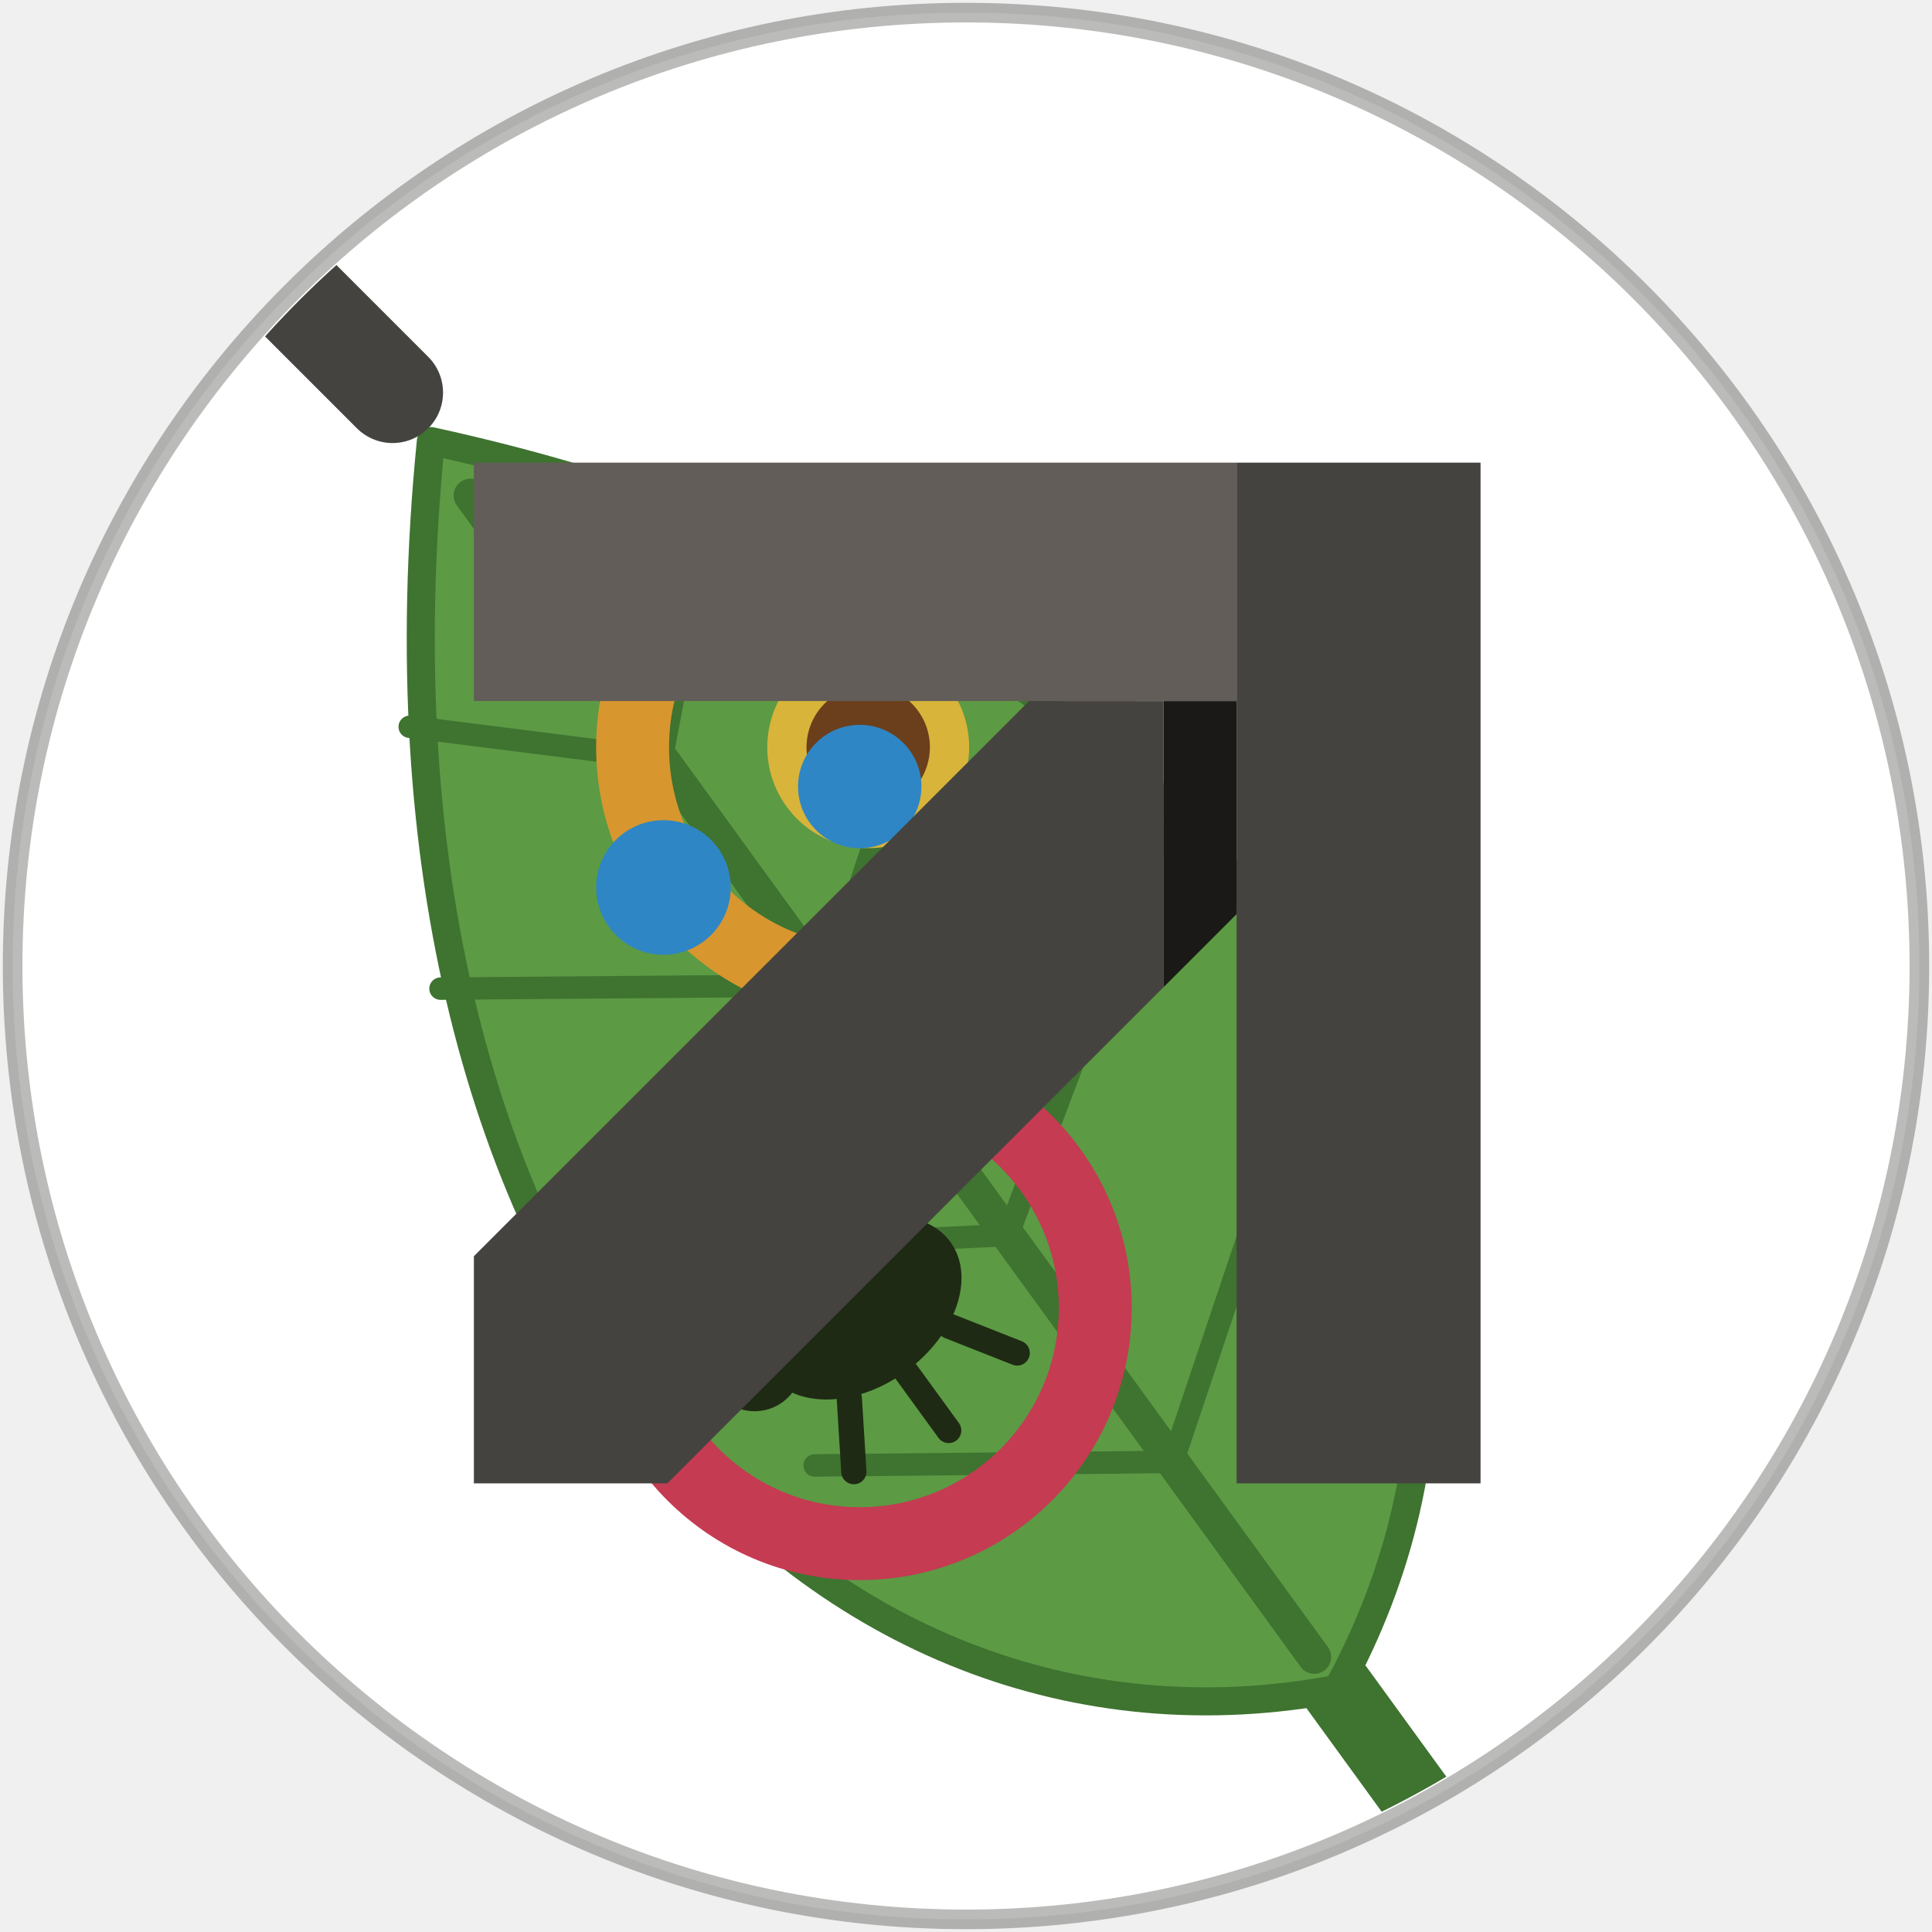
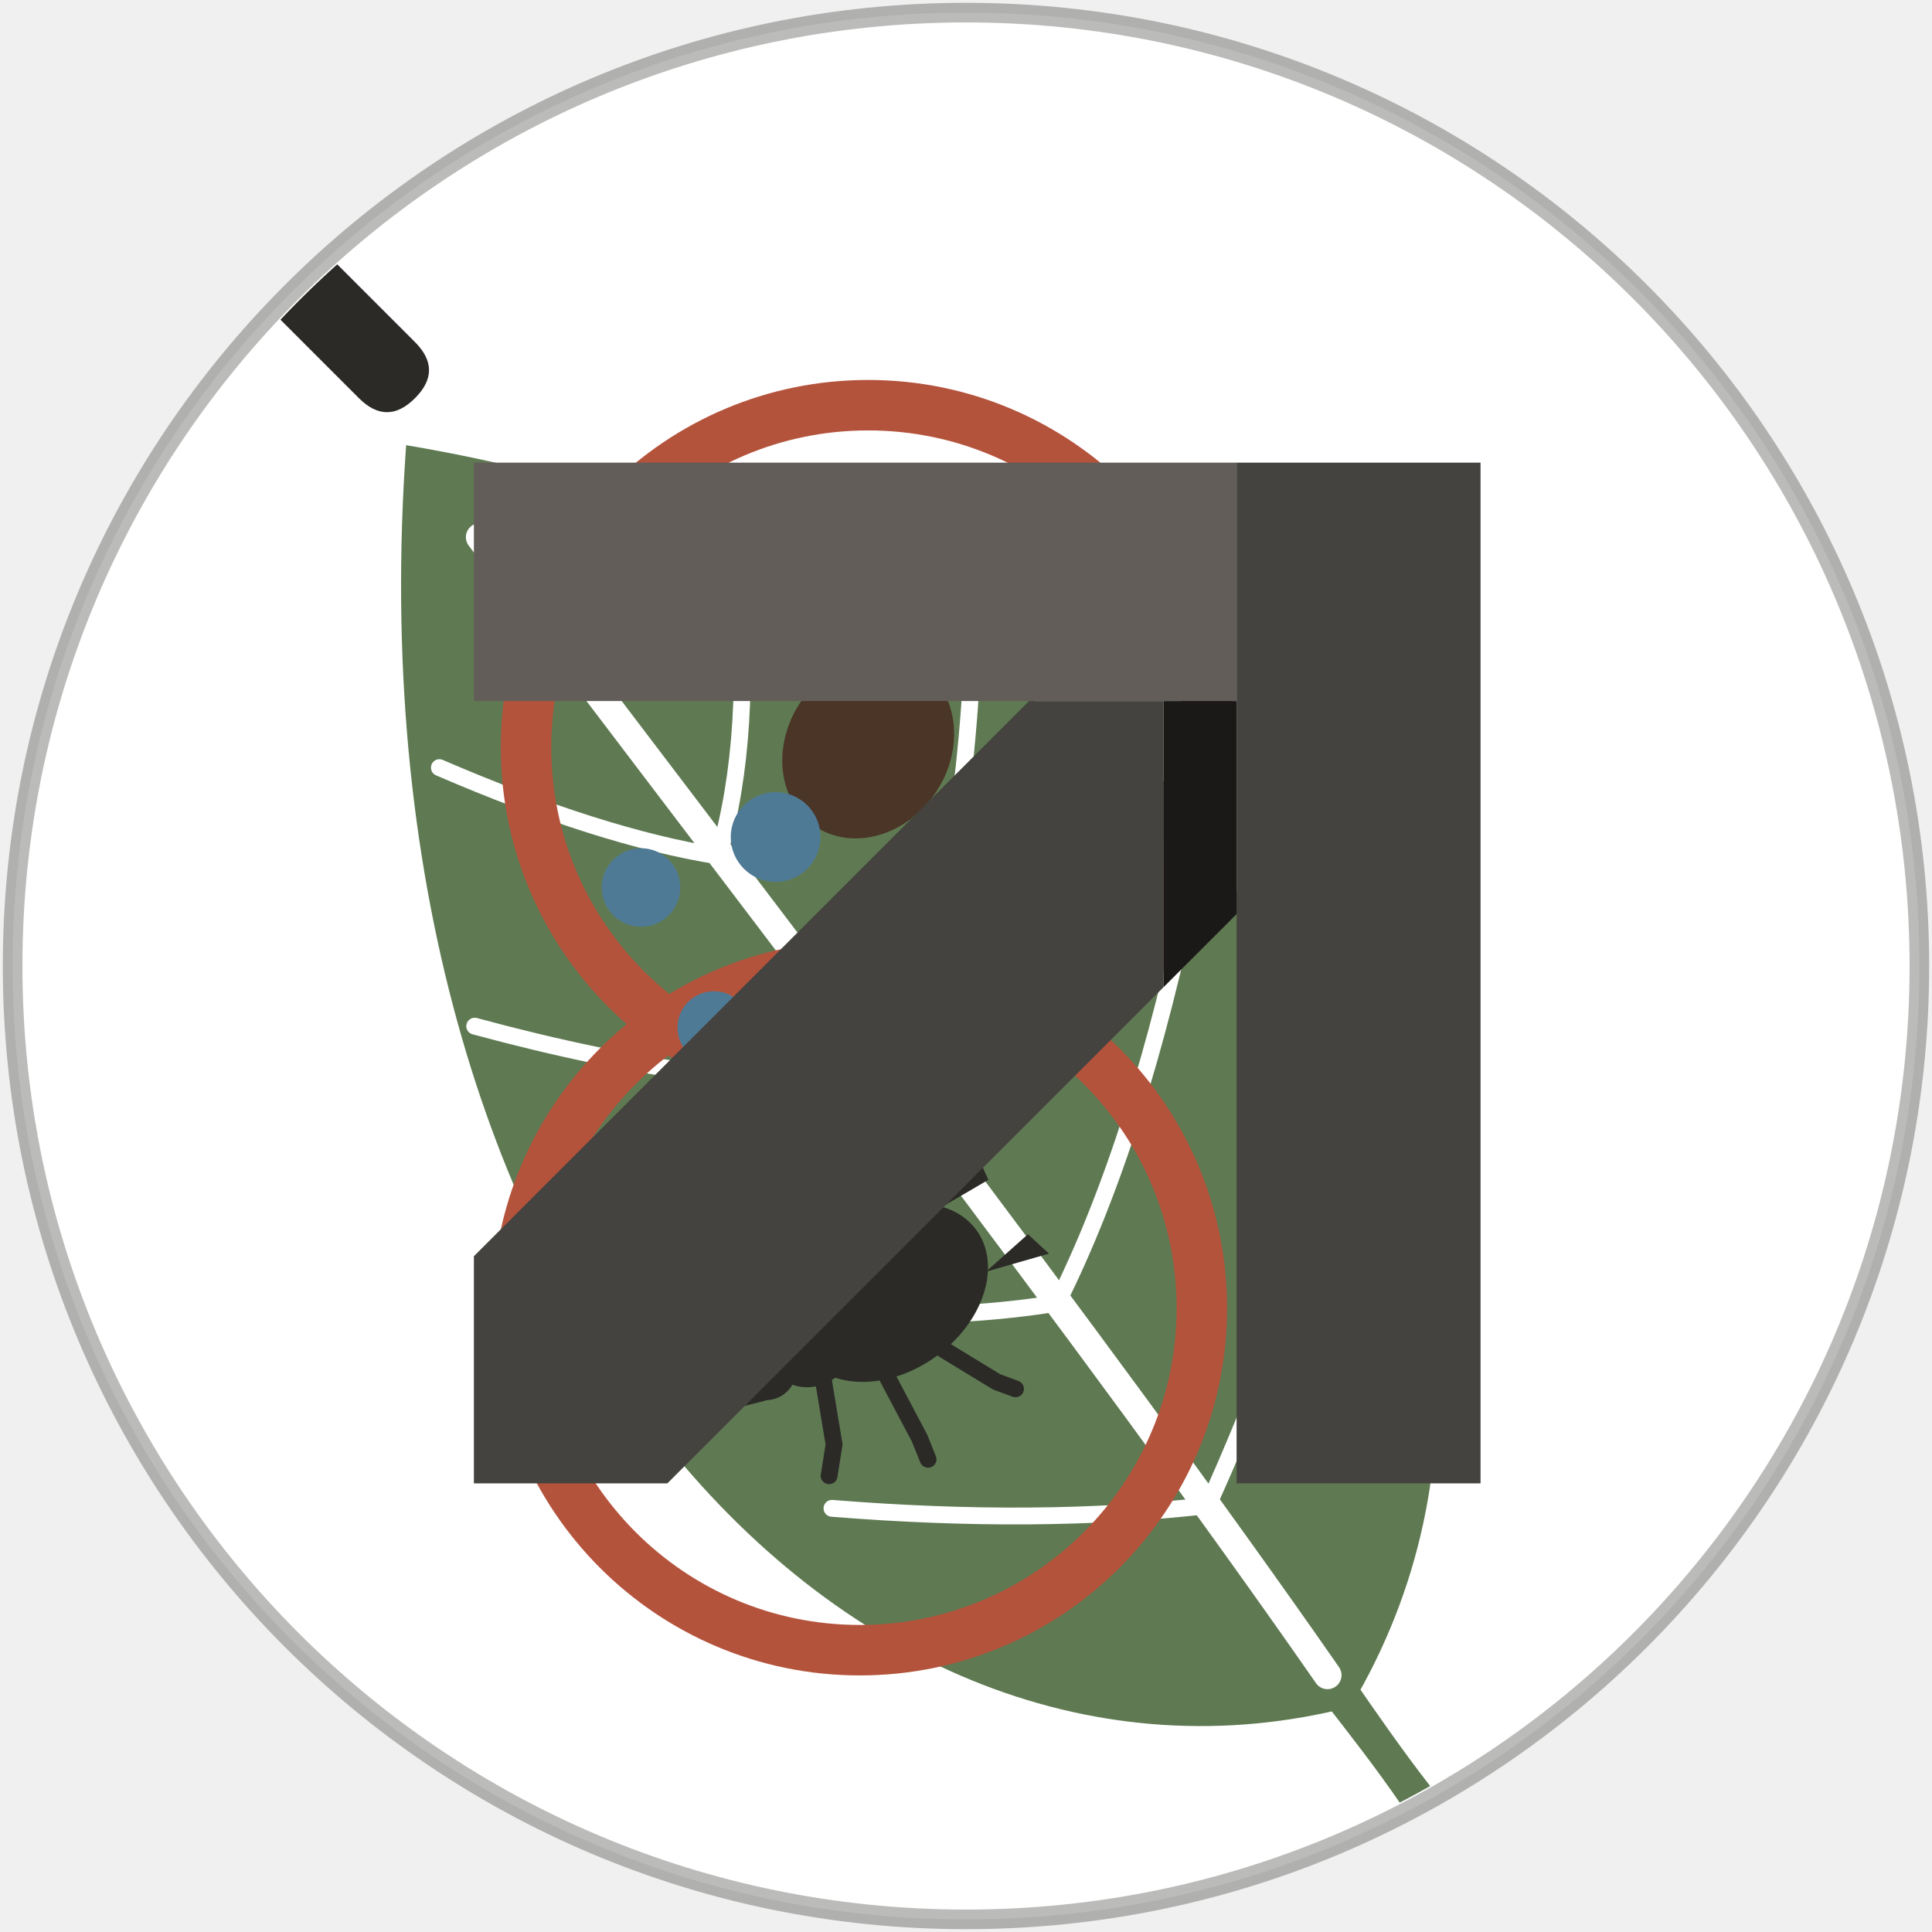
<svg xmlns="http://www.w3.org/2000/svg" viewBox="0 0 689 689" width="689" height="689" role="img" aria-label="Upande SCP">
  <style>
    .arrow { transform-box: view-box; transform-origin: 348.5px 347px; }
    .leaf { transform-box: fill-box; transform-origin: 50% 100%; }
    .ring-spot { transform-box: view-box; transform-origin: 309.6px 266.5px; }
    .ring-pest { transform-box: view-box; transform-origin: 306.6px 466.5px; }
-     .arrow { animation: scp-in-0 3000ms cubic-bezier(.3,.7,.2,1) infinite both; }
-     .scene { animation: scp-in-1 3000ms cubic-bezier(.3,.7,.2,1) infinite both; }
-     .leaf { animation: scp-in-2 3000ms cubic-bezier(.3,.7,.2,1) infinite both; }
-     .spots { animation: scp-in-3 3000ms cubic-bezier(.3,.7,.2,1) infinite both; }
-     .scout { animation: scp-in-4 3000ms cubic-bezier(.3,.7,.2,1) infinite both; }
-     .lens { animation: scp-round-0 3000ms cubic-bezier(.3,.7,.2,1) infinite both; }
-     .ring-spot { animation: scp-round-1 3000ms cubic-bezier(.3,.7,.2,1) infinite both; }
-     .ring-pest { animation: scp-round-2 3000ms cubic-bezier(.3,.7,.2,1) infinite both; }
-     .spray { animation: scp-round-3 3000ms cubic-bezier(.3,.7,.2,1) infinite both; }
-     .pest { animation: scp-round-4 3000ms cubic-bezier(.3,.7,.2,1) infinite both; }
+     .arrow { animation: scp-in-0 4000ms cubic-bezier(.4,0,.2,1) infinite both; }
+     .scene { animation: scp-in-1 4000ms cubic-bezier(.4,0,.2,1) infinite both; }
+     .leaf { animation: scp-in-2 4000ms cubic-bezier(.4,0,.2,1) infinite both; }
+     .spots { animation: scp-in-3 4000ms cubic-bezier(.4,0,.2,1) infinite both; }
+     .scout { animation: scp-in-4 4000ms cubic-bezier(.4,0,.2,1) infinite both; }
+     .lens { animation: scp-round-0 4000ms cubic-bezier(.4,0,.2,1) infinite both; }
+     .ring-spot { animation: scp-round-1 4000ms cubic-bezier(.4,0,.2,1) infinite both; }
+     .ring-pest { animation: scp-round-2 4000ms cubic-bezier(.4,0,.2,1) infinite both; }
+     .spray { animation: scp-round-3 4000ms cubic-bezier(.4,0,.2,1) infinite both; }
+     .pest { animation: scp-round-4 4000ms cubic-bezier(.4,0,.2,1) infinite both; }
    @keyframes scp-in-0 {
      0% { transform: translate(0px, 0px) scale(1); opacity: 1; }
      8.1% { transform: translate(0px, 0px) scale(0); opacity: 0; }
      18% { transform: translate(0px, 0px) scale(0); opacity: 0; }
      82% { transform: translate(0px, 0px) scale(0); opacity: 0; }
      91.9% { transform: translate(0px, 0px) scale(0); opacity: 0; }
      100% { transform: translate(0px, 0px) scale(1); opacity: 1; }
    }
    @keyframes scp-in-1 {
      0% { opacity: 0; }
      2.16% { opacity: 1; }
      18% { opacity: 1; }
      82% { opacity: 1; }
      97.84% { opacity: 1; }
      100% { opacity: 0; }
    }
    @keyframes scp-in-2 {
      0% { transform: scale(0); }
      2.7% { transform: scale(0); }
-       12.6% { transform: scale(1.04); }
      14.4% { transform: scale(1); }
      18% { transform: scale(1); }
      82% { transform: scale(1); }
      85.6% { transform: scale(1); }
-       87.4% { transform: scale(1.04); }
      97.3% { transform: scale(0); }
      100% { transform: scale(0); }
    }
    @keyframes scp-in-3 {
      0% { opacity: 0; }
      11.16% { opacity: 0; }
      15.3% { opacity: 1; }
      18% { opacity: 1; }
      82% { opacity: 1; }
      84.7% { opacity: 1; }
      88.84% { opacity: 0; }
      100% { opacity: 0; }
    }
    @keyframes scp-in-4 {
      0% { opacity: 0; }
      14.76% { opacity: 0; }
      18% { opacity: 1; }
      82% { opacity: 1; }
      85.24% { opacity: 0; }
      100% { opacity: 0; }
    }
    @keyframes scp-round-0 {
-       0% { transform: translate(150px, 610px); }
-       18% { transform: translate(150px, 610px); }
+       0% { transform: translate(30px, 680px); }
+       18% { transform: translate(30px, 680px); }
      29.52% { transform: translate(309.6px, 266.5px); }
      38.48% { transform: translate(309.6px, 266.5px); }
      47.44% { transform: translate(306.6px, 466.5px); }
      60.24% { transform: translate(306.6px, 466.5px); }
-       74.32% { transform: translate(150px, 610px); }
-       82% { transform: translate(150px, 610px); }
-       100% { transform: translate(150px, 610px); }
+       74.32% { transform: translate(30px, 680px); }
+       82% { transform: translate(30px, 680px); }
+       100% { transform: translate(30px, 680px); }
    }
    @keyframes scp-round-1 {
-       0% { transform: scale(.5); opacity: 0; }
-       18% { transform: scale(.5); opacity: 0; }
-       30.8% { transform: scale(.5); opacity: 0; }
-       32.72% { transform: scale(.75); opacity: 1; }
-       39.76% { transform: scale(1.25); opacity: 0; }
-       82% { transform: scale(1.25); opacity: 0; }
-       100% { transform: scale(.5); opacity: 0; }
+       0% { transform: scale(.8); opacity: 0; }
+       18% { transform: scale(.8); opacity: 0; }
+       30.8% { transform: scale(.8); opacity: 0; }
+       32.72% { transform: scale(.9); opacity: 1; }
+       39.76% { transform: scale(1.1); opacity: 0; }
+       82% { transform: scale(1.1); opacity: 0; }
+       100% { transform: scale(.8); opacity: 0; }
    }
    @keyframes scp-round-2 {
-       0% { transform: scale(.5); opacity: 0; }
-       18% { transform: scale(.5); opacity: 0; }
-       48.72% { transform: scale(.5); opacity: 0; }
-       50.64% { transform: scale(.75); opacity: 1; }
-       57.68% { transform: scale(1.25); opacity: 0; }
-       82% { transform: scale(1.25); opacity: 0; }
-       100% { transform: scale(.5); opacity: 0; }
+       0% { transform: scale(.8); opacity: 0; }
+       18% { transform: scale(.8); opacity: 0; }
+       48.72% { transform: scale(.8); opacity: 0; }
+       50.64% { transform: scale(.9); opacity: 1; }
+       57.68% { transform: scale(1.1); opacity: 0; }
+       82% { transform: scale(1.1); opacity: 0; }
+       100% { transform: scale(.8); opacity: 0; }
    }
    @keyframes scp-round-3 {
      0% { transform: translate(0px, -70px); opacity: 0; }
      18% { transform: translate(0px, -70px); opacity: 0; }
      56.4% { transform: translate(0px, -70px); opacity: 0; }
      59.6% { transform: translate(0px, -40px); opacity: 1; }
      69.2% { transform: translate(0px, 90px); opacity: 0; }
      82% { transform: translate(0px, 90px); opacity: 0; }
      100% { transform: translate(0px, -70px); opacity: 0; }
    }
    @keyframes scp-round-4 {
      0% { opacity: 1; }
      18% { opacity: 1; }
      65.36% { opacity: 1; }
      70.48% { opacity: 0; }
      78.16% { opacity: 0; }
      82% { opacity: 1; }
      100% { opacity: 1; }
    }
    @media (prefers-reduced-motion: reduce) {
      .arrow, .scene, .scene * { animation: none !important; }
      .scene { opacity: 0; }
    }
  </style>
  <clipPath id="scp-disc">
    <circle cx="344.5" cy="344.5" r="336" />
  </clipPath>
  <circle cx="344.5" cy="344.5" r="340" fill="#ffffff" stroke="#1c1b19" stroke-opacity=".3" stroke-width="7" />
  <g clip-path="url(#scp-disc)">
    <g class="scene">
      <g transform="translate(330 400) rotate(-36)">
        <g class="leaf">
-           <path d="M0 250 L0 330" stroke="#3f7330" stroke-width="26" stroke-linecap="round" />
-           <path d="M0 250 C-170 170 -205 -70 0 -300 C205 -70 170 170 0 250 Z" fill="#5c9a44" stroke="#3f7330" stroke-width="10" stroke-linejoin="round" />
-           <path d="M0 236 L0 -276" stroke="#3f7330" stroke-width="12" stroke-linecap="round" />
-           <path d="M0 150 L-104 76 M0 150 L104 76 M0 50 L-128 -34 M0 50 L128 -34                M0 -60 L-112 -140 M0 -60 L112 -140 M0 -160 L-66 -222 M0 -160 L66 -222" stroke="#3f7330" stroke-width="8" stroke-linecap="round" fill="none" />
-           <g class="spots">
-             <circle cx="62" cy="-120" r="36" fill="#d8b43a" />
-             <circle cx="62" cy="-120" r="22" fill="#6b3f1c" />
-             <circle cx="114" cy="-50" r="22" fill="#d8b43a" />
-             <circle cx="114" cy="-50" r="13" fill="#6b3f1c" />
-             <circle cx="38" cy="-56" r="15" fill="#d8b43a" />
-             <circle cx="38" cy="-56" r="8" fill="#6b3f1c" />
+           <path fill="#5f7a52" d="M-7 236 C-6 270 -4 300 -9 334 L9 334 C5 300 6 270 7 236 Z" />
+           <path fill="#5f7a52" d="M0 258 C-172 190 -205 -70 -8 -304 C196 -96 178 182 0 258 Z" />
+           <g fill="none" stroke="#ffffff" stroke-linecap="round">
+             <path stroke-width="10" d="M0 244 C3 100 -3 -100 -6 -262" />
+             <g stroke-width="6">
+               <path d="M1 170 Q-52 140 -108 92 M1 170 Q54 140 112 96" />
+               <path d="M0 80 Q-56 52 -126 -16 M0 80 Q58 50 128 -14" />
+               <path d="M-2 -20 Q-52 -50 -110 -122 M-2 -20 Q52 -52 106 -118" />
+               <path d="M-4 -120 Q-34 -150 -66 -204 M-4 -120 Q32 -148 62 -200" />
+             </g>
          </g>
-           <g class="pest">
-             <ellipse cx="-58" cy="40" rx="40" ry="28" fill="#1f2a14" />
-             <circle cx="-100" cy="34" r="17" fill="#1f2a14" />
-             <path d="M-80 64 l-14 22 M-58 68 l0 26                M-36 64 l14 22 M-80 16 l-14 -20                M-36 16 l14 -20" stroke="#1f2a14" stroke-width="9" stroke-linecap="round" />
+           <g class="spots" fill="#4a3526">
+             <ellipse cx="62" cy="-120" rx="34" ry="29" transform="rotate(-20 62 -120)" />
+             <ellipse cx="116" cy="-52" rx="25" ry="21" transform="rotate(30 116 -52)" />
+             <circle cx="36" cy="-58" r="17" />
+             <circle cx="96" cy="-154" r="12" />
+             <circle cx="154" cy="-102" r="10" />
+           </g>
+           <g class="pest" fill="#2b2a27">
+             <ellipse cx="-46" cy="42" rx="38" ry="28" />
+             <ellipse cx="-80" cy="40" rx="16" ry="15" />
+             <circle cx="-98" cy="38" r="11" />
+             <path d="M-14 28 l22 -8 l-2 10 Z M-14 56 l22 8 l-2 -10 Z" />
+             <path fill="none" stroke="#2b2a27" stroke-width="6" stroke-linecap="round" stroke-linejoin="round" d="M-82 50 l-12 24 l-8 8 M-64 62 l-4 28 l-2 8 M-44 66 l10 24 l4 6                M-82 30 l-12 -24 l-8 -8 M-64 20 l-4 -28 l-2 -8 M-44 16 l10 -24 l4 -6                M-104 30 l-18 -22 M-104 44 l-20 -8" />
          </g>
        </g>
      </g>
      <g class="scout">
-         <circle class="ring-spot" cx="309.6" cy="266.5" r="84" fill="none" stroke="#d8962e" stroke-width="26" />
-         <circle class="ring-pest" cx="306.6" cy="466.5" r="84" fill="none" stroke="#c43b52" stroke-width="26" />
-         <g class="spray">
-           <circle cx="236.6" cy="316.5" r="24" fill="#2f86c4" />
-           <circle cx="306.6" cy="280.5" r="22" fill="#2f86c4" />
-           <circle cx="372.6" cy="326.5" r="22" fill="#2f86c4" />
-           <circle cx="276.6" cy="374.5" r="18" fill="#2f86c4" />
-           <circle cx="338.6" cy="382.5" r="18" fill="#2f86c4" />
+         <circle class="ring-spot" cx="309.6" cy="266.5" r="122" fill="none" stroke="#b4533c" stroke-width="18" />
+         <circle class="ring-pest" cx="306.6" cy="466.5" r="122" fill="none" stroke="#b4533c" stroke-width="18" />
+         <g class="spray" fill="#4f7a96">
+           <circle cx="228.6" cy="316.5" r="14" />
+           <circle cx="276.6" cy="298.5" r="16" />
+           <circle cx="334.6" cy="306.5" r="14" />
+           <circle cx="382.6" cy="326.5" r="15" />
+           <circle cx="254.6" cy="366.5" r="13" />
+           <circle cx="306.6" cy="354.5" r="14" />
+           <circle cx="358.6" cy="370.5" r="13" />
+           <circle cx="284.6" cy="402.5" r="12" />
+           <circle cx="332.6" cy="408.5" r="12" />
        </g>
-         <g class="lens">
-           <circle cx="0" cy="0" r="84" fill="#ffffff" fill-opacity=".25" stroke="#45433f" stroke-width="26" />
-           <path d="M62 62 L140 140" stroke="#45433f" stroke-width="36" stroke-linecap="round" />
+         <g class="lens" fill="#2b2a27">
+           <path fill-rule="evenodd" d="M-88 0 a88 88 0 1 0 176 0 a88 88 0 1 0 -176 0 Z M-70 0 a70 70 0 1 1 140 0 a70 70 0 1 1 -140 0 Z" />
+           <path d="M52 66 L72 46 L148 122 Q158 132 148 142 Q138 152 128 142 Z" />
        </g>
      </g>
    </g>
    <g class="arrow">
      <g transform="translate(169 165)">
        <path fill="#625d59" d="M0 0 H272 V85 H0 Z" />
        <path fill="#45433f" d="M272 0 H359 V364 H272 Z" />
        <path fill="#1a1917" d="M246 85 H272 V161 L246 187 Z" />
        <path fill="#45433f" d="M198 85 H246 V187 L69 364 H0 V283 Z" />
      </g>
    </g>
  </g>
</svg>
